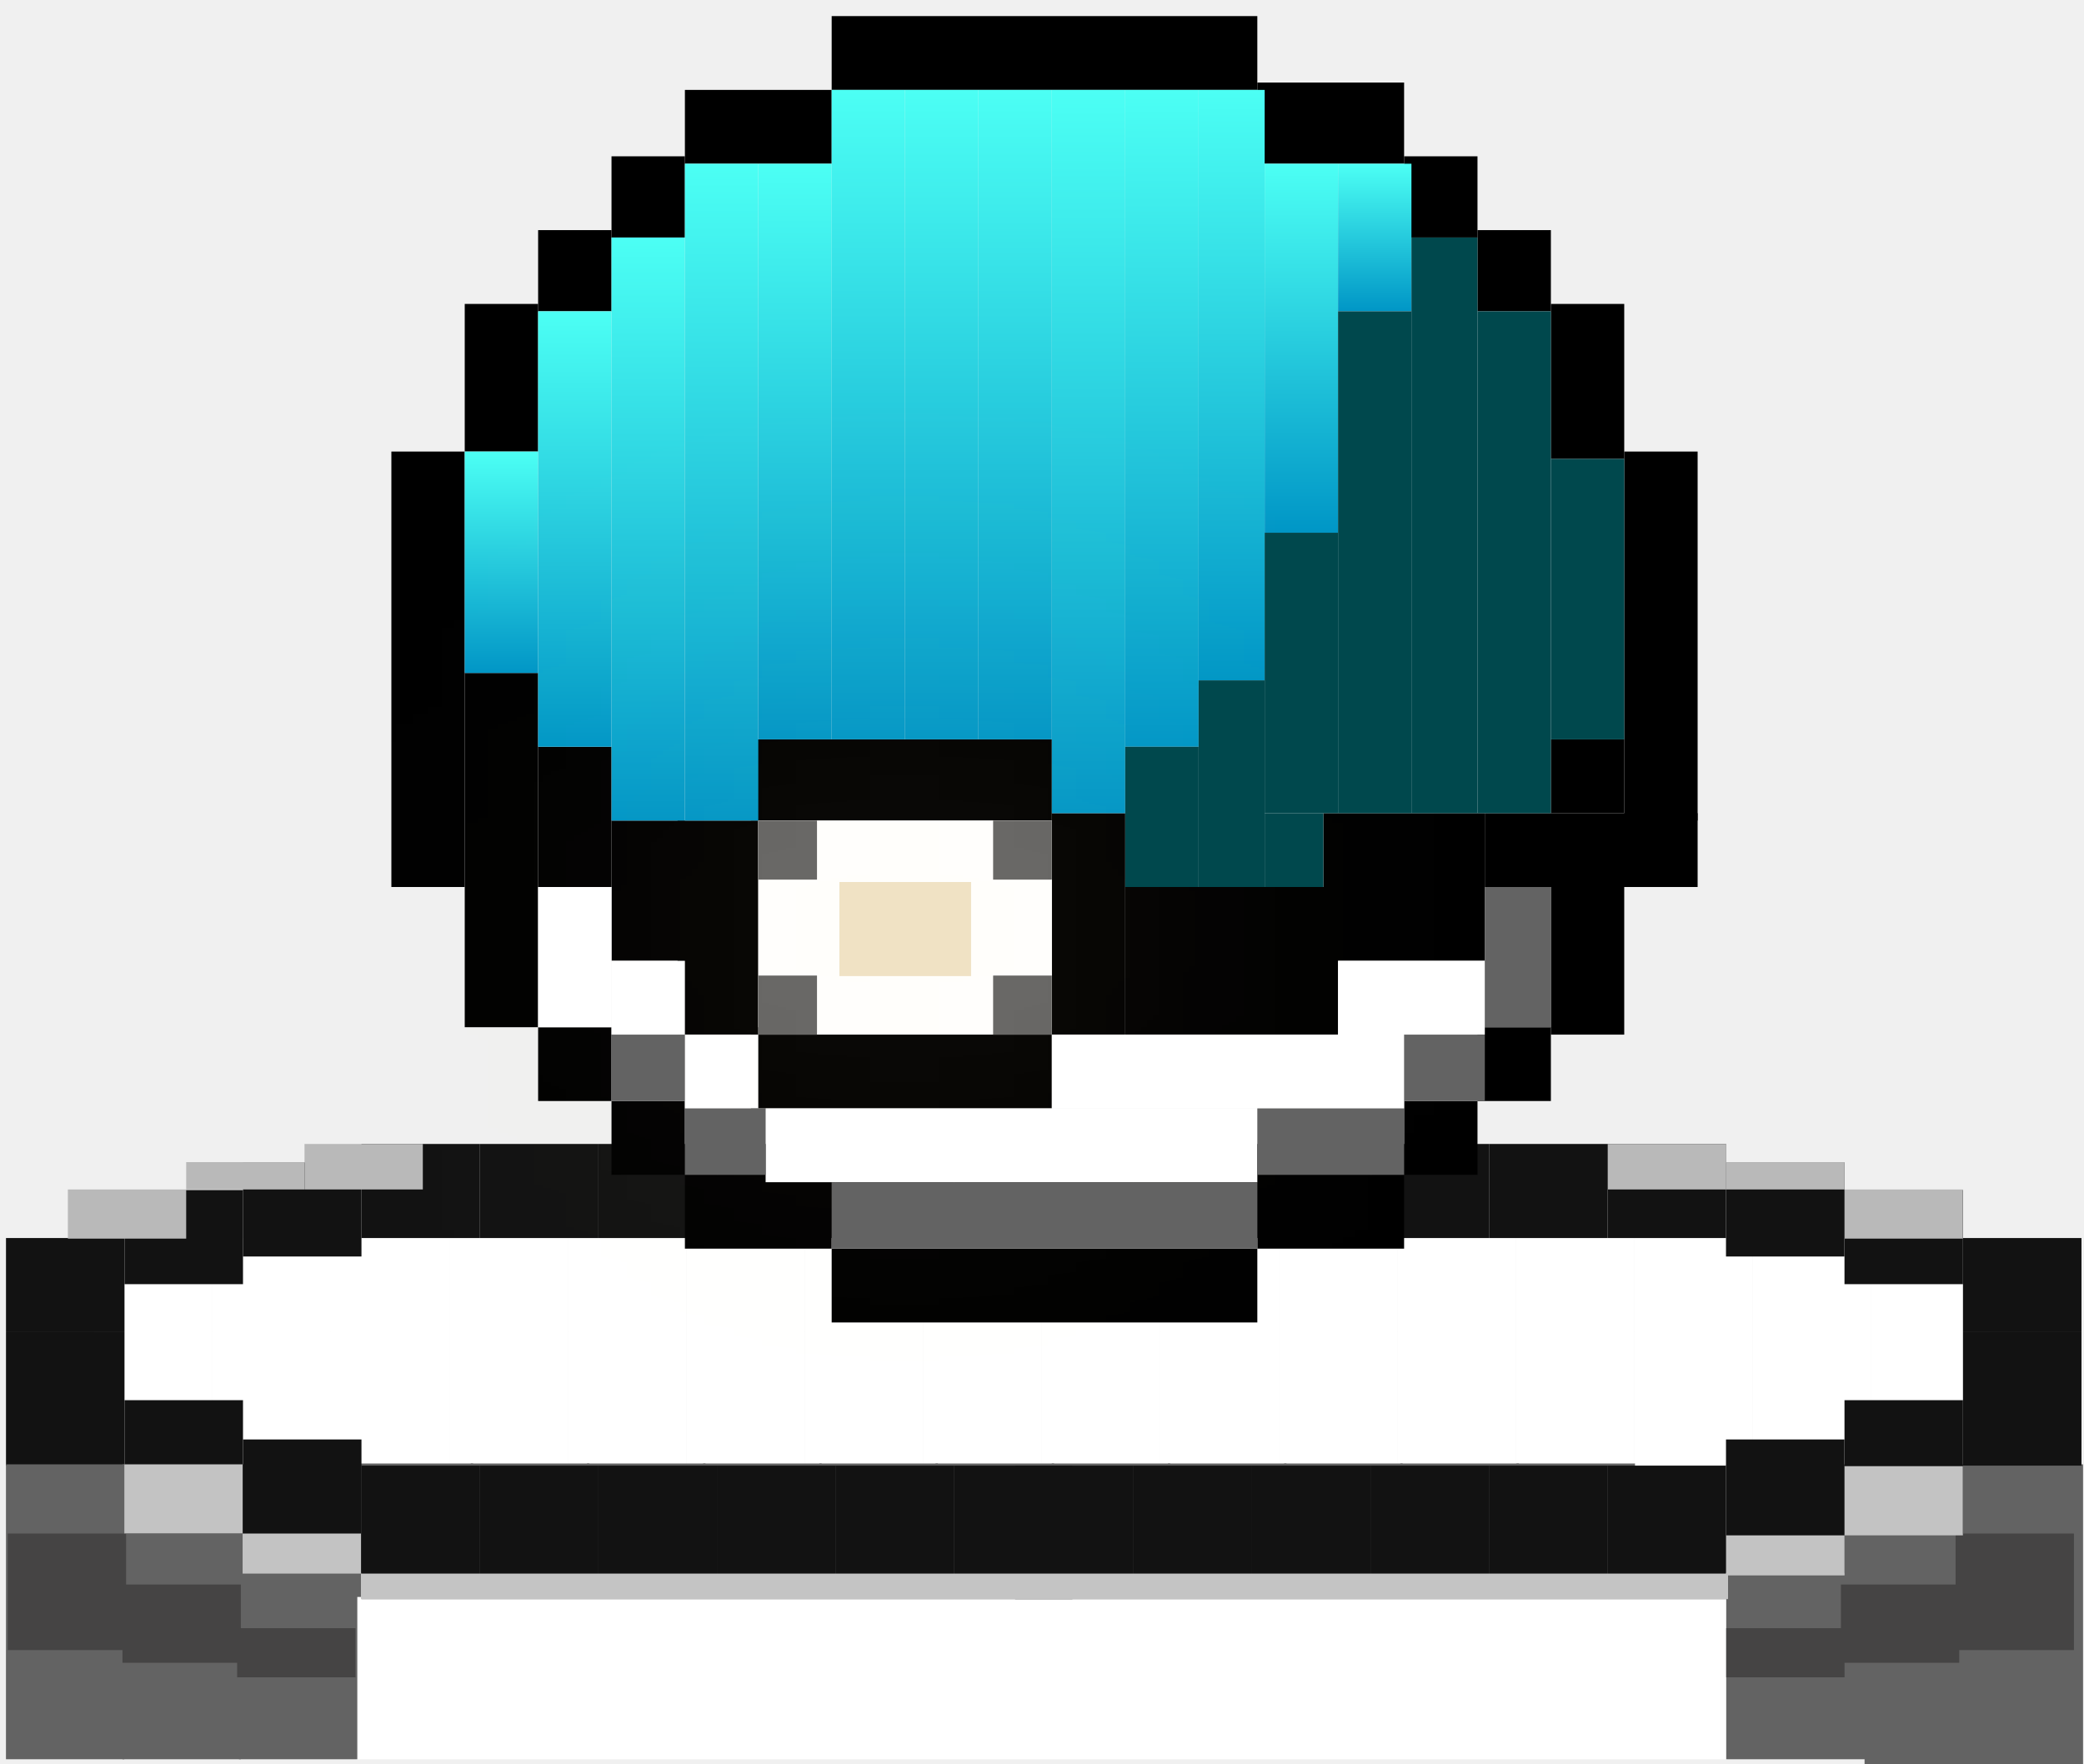
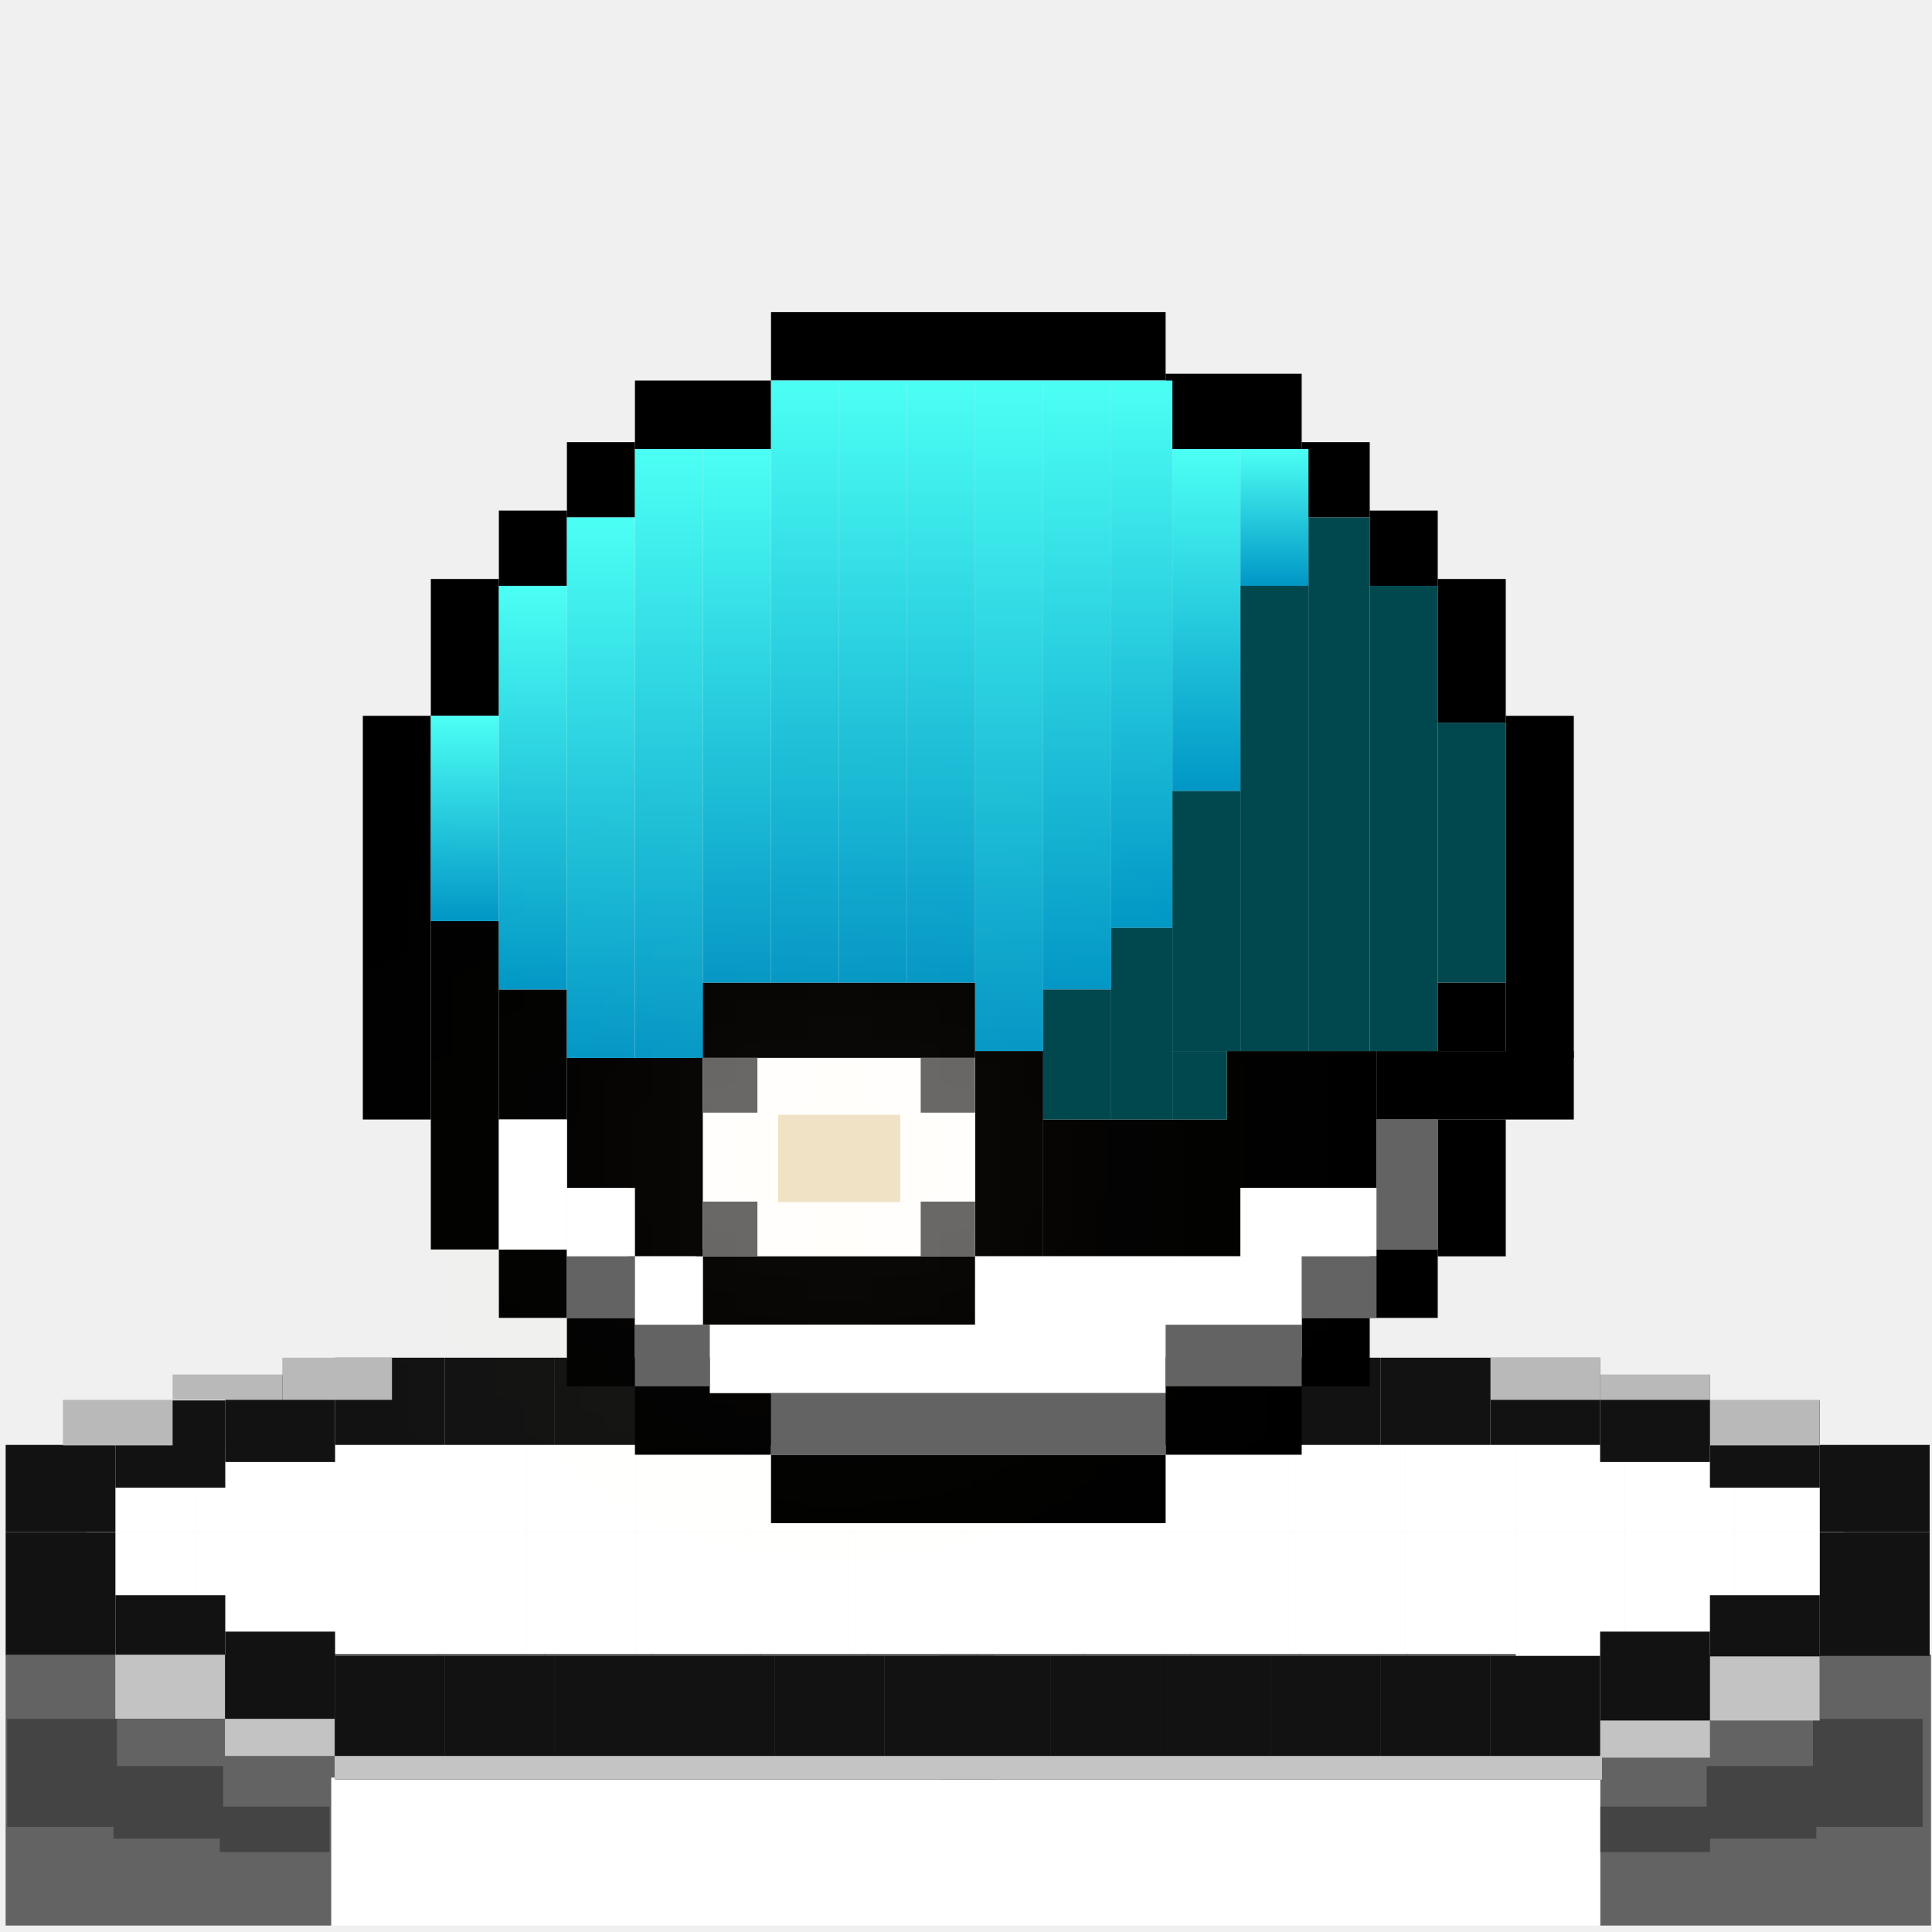
- <svg xmlns="http://www.w3.org/2000/svg" width="65" height="55" viewBox="0 0 65 55" fill="none">
-   <path d="M28.799 41.547H25.103V45.71H28.799V41.547Z" fill="white" />
-   <path d="M32.495 41.547H28.799V45.71H32.495V41.547Z" fill="white" />
-   <path d="M36.19 41.547H32.494V45.71H36.19V41.547Z" fill="white" />
-   <path d="M39.886 41.547H36.19V45.71H39.886V41.547Z" fill="white" />
-   <path d="M43.581 41.547H39.886V45.71H43.581V41.547Z" fill="white" />
-   <path d="M47.277 41.547H43.581V45.71H47.277V41.547Z" fill="white" />
-   <path d="M50.973 41.547H47.277V45.71H50.973V41.547Z" fill="white" />
-   <path d="M54.668 41.547H50.973V45.71H54.668V41.547Z" fill="white" />
-   <path d="M58.364 41.547H54.669V45.71H58.364V41.547Z" fill="white" />
-   <path d="M62.06 41.547H58.364V45.71H62.06V41.547Z" fill="white" />
-   <path d="M25.103 41.547H21.408V45.71H25.103V41.547Z" fill="white" />
-   <path d="M21.408 41.547H17.712V45.71H21.408V41.547Z" fill="white" />
-   <path d="M17.712 41.547H14.016V45.71H17.712V41.547Z" fill="white" />
-   <path d="M14.016 41.547H10.321V45.71H14.016V41.547Z" fill="white" />
-   <path d="M10.321 41.547H6.625V45.71H10.321V41.547Z" fill="white" />
-   <path d="M6.625 41.547H2.929V45.71H6.625V41.547Z" fill="white" />
-   <path d="M3.883 41.547H0.187V45.71H3.883V41.547Z" fill="#121212" />
-   <path d="M53.898 45.67H11.088V54.868H53.898V45.67Z" fill="white" />
-   <path d="M3.877 45.67H0.186V54.868H3.877V45.67Z" fill="#636363" />
-   <path d="M11.144 45.67H7.454V54.868H11.144V45.67Z" fill="#636363" />
-   <path d="M18.38 45.644H14.684V49.806H18.38V45.644Z" fill="#636363" />
-   <path d="M25.628 45.644H21.932V49.806H25.628V45.644Z" fill="#636363" />
-   <path d="M32.876 45.644H29.18V49.806H32.876V45.644Z" fill="#636363" />
-   <path d="M40.124 45.644H36.429V49.806H40.124V45.644Z" fill="#636363" />
-   <path d="M47.373 45.644H43.677V49.806H47.373V45.644Z" fill="#636363" />
-   <path d="M64.97 45.67H58.156V55.039H64.97V45.67Z" fill="#636363" />
-   <path d="M7.511 45.67H3.82V54.868H7.511V45.67Z" fill="#636363" />
-   <path d="M7.511 49.418H3.82V51.859H7.511V49.418Z" fill="#454444" />
-   <path d="M11.088 50.78H7.397V52.313H11.088V50.78Z" fill="#454444" />
-   <path d="M3.933 47.828H0.243V51.462H3.933V47.828Z" fill="#454444" />
-   <path d="M14.755 45.644H11.06V49.806H14.755V45.644Z" fill="#636363" />
-   <path d="M22.004 45.644H18.308V49.806H22.004V45.644Z" fill="#636363" />
-   <path d="M29.252 45.644H25.556V49.806H29.252V45.644Z" fill="#636363" />
-   <path d="M36.5 45.644H32.805V49.806H36.5V45.644Z" fill="#636363" />
-   <path d="M43.748 45.644H40.053V49.806H43.748V45.644Z" fill="#636363" />
-   <path d="M50.996 45.644H47.301V49.806H50.996V45.644Z" fill="#636363" />
-   <path d="M58.27 45.67H53.841V54.868H58.27V45.67Z" fill="#636363" />
-   <path d="M57.418 49.418H61.109V51.859H57.418V49.418Z" fill="#454444" />
-   <path d="M53.841 50.78H57.532V52.313H53.841V50.78Z" fill="#454444" />
-   <path d="M60.995 47.828H64.686V51.462H60.995V47.828Z" fill="#454444" />
-   <path d="M7.579 43.669H3.883V47.832H7.579V43.669Z" fill="#121212" />
-   <path d="M7.567 45.67H3.877V47.828H7.567V45.67Z" fill="#C3C3C3" />
-   <path d="M11.274 44.894H7.579V49.056H11.274V44.894Z" fill="#121212" />
-   <path d="M11.258 47.828H7.567V49.077H11.258V47.828Z" fill="#C3C3C3" />
-   <path d="M14.97 45.71H11.274V49.872H14.97V45.71Z" fill="#121212" />
-   <path d="M18.666 45.71H14.97V49.872H18.666V45.71Z" fill="#121212" />
-   <path d="M22.361 45.71H18.666V49.872H22.361V45.71Z" fill="#121212" />
-   <path d="M26.057 45.71H22.361V49.872H26.057V45.71Z" fill="#121212" />
-   <path d="M29.753 45.71H26.057V49.872H29.753V45.71Z" fill="#121212" />
-   <path d="M33.448 45.71H29.753V49.872H33.448V45.71Z" fill="#121212" />
-   <path d="M61.225 41.547H64.921V45.71H61.225V41.547Z" fill="#121212" />
-   <path d="M57.53 43.669H61.225V47.832H57.53V43.669Z" fill="#121212" />
-   <path d="M53.834 44.894H57.529V49.056H53.834V44.894Z" fill="#121212" />
-   <path d="M50.138 45.71H53.834V49.872H50.138V45.71Z" fill="#121212" />
-   <path d="M46.443 45.71H50.138V49.872H46.443V45.71Z" fill="#121212" />
-   <path d="M42.747 45.71H46.443V49.872H42.747V45.71Z" fill="#121212" />
-   <path d="M39.051 45.71H42.747V49.872H39.051V45.71Z" fill="#121212" />
-   <path d="M35.356 45.71H39.051V49.872H35.356V45.71Z" fill="#121212" />
-   <path d="M31.66 45.71H35.356V49.872H31.66V45.71Z" fill="#121212" />
-   <path d="M53.898 49.077H11.258V49.872H53.898V49.077Z" fill="#C4C4C4" />
-   <path d="M57.532 45.727H61.222V47.885H57.532V45.727Z" fill="#C3C3C3" />
-   <path d="M53.841 47.885H57.532V49.134H53.841V47.885Z" fill="#C3C3C3" />
-   <path d="M28.799 41.547H25.103V38.612H28.799V41.547Z" fill="white" />
-   <path d="M32.495 41.547H28.799V38.612H32.495V41.547Z" fill="white" />
-   <path d="M36.19 41.547H32.494V38.612H36.19V41.547Z" fill="white" />
-   <path d="M39.886 41.547H36.19V38.612H39.886V41.547Z" fill="white" />
-   <path d="M43.581 41.547H39.886V38.612H43.581V41.547Z" fill="white" />
-   <path d="M47.277 41.547H43.581V38.612H47.277V41.547Z" fill="white" />
-   <path d="M50.973 41.547H47.277V38.612H50.973V41.547Z" fill="white" />
-   <path d="M54.668 41.547H50.973V38.612H54.668V41.547Z" fill="white" />
-   <path d="M58.364 41.547H54.669V38.612H58.364V41.547Z" fill="white" />
-   <path d="M62.06 41.547H58.364V38.612H62.06V41.547Z" fill="white" />
-   <path d="M25.103 41.547H21.408V38.612H25.103V41.547Z" fill="white" />
-   <path d="M21.408 41.547H17.712V38.612H21.408V41.547Z" fill="white" />
-   <path d="M17.712 41.547H14.016V38.612H17.712V41.547Z" fill="white" />
-   <path d="M14.016 41.547H10.321V38.612H14.016V41.547Z" fill="white" />
-   <path d="M10.321 41.547H6.625V38.612H10.321V41.547Z" fill="white" />
-   <path d="M6.625 41.547H2.929V38.612H6.625V41.547Z" fill="white" />
-   <path d="M3.883 41.547H0.187V38.612H3.883V41.547Z" fill="#121212" />
-   <path d="M7.579 40.051H3.883V37.116H7.579V40.051Z" fill="#121212" />
-   <path d="M11.274 39.188H7.579V36.253H11.274V39.188Z" fill="#121212" />
-   <path d="M14.97 38.612H11.274V35.678H14.97V38.612Z" fill="#121212" />
-   <path d="M18.666 38.612H14.97V35.678H18.666V38.612Z" fill="#121212" />
-   <path d="M22.361 38.612H18.666V35.678H22.361V38.612Z" fill="#121212" />
-   <path d="M26.057 38.612H22.361V35.678H26.057V38.612Z" fill="#121212" />
-   <path d="M29.753 38.612H26.057V35.678H29.753V38.612Z" fill="#121212" />
-   <path d="M33.448 38.612H29.753V35.678H33.448V38.612Z" fill="#121212" />
-   <path d="M61.225 41.547H64.921V38.612H61.225V41.547Z" fill="#121212" />
-   <path d="M57.53 40.051H61.225V37.116H57.53V40.051Z" fill="#121212" />
-   <path d="M57.532 38.63H61.222V37.097H57.532V38.63Z" fill="#B9B9B9" />
-   <path d="M5.807 38.63H2.117V37.097H5.807V38.63Z" fill="#B9B9B9" />
-   <path d="M53.834 39.188H57.529V36.253H53.834V39.188Z" fill="#121212" />
-   <path d="M53.841 37.097H57.532V36.245H53.841V37.097Z" fill="#B9B9B9" />
-   <path d="M9.498 37.097H5.807V36.245H9.498V37.097Z" fill="#B9B9B9" />
-   <path d="M50.138 38.612H53.834V35.678H50.138V38.612Z" fill="#121212" />
-   <path d="M50.151 37.097H53.841V35.678H50.151V37.097Z" fill="#B9B9B9" />
-   <path d="M13.188 37.097H9.498V35.678H13.188V37.097Z" fill="#B9B9B9" />
-   <path d="M46.443 38.612H50.138V35.678H46.443V38.612Z" fill="#121212" />
-   <path d="M42.747 38.612H46.443V35.678H42.747V38.612Z" fill="#121212" />
-   <path d="M39.051 38.612H42.747V35.678H39.051V38.612Z" fill="#121212" />
-   <path d="M35.356 38.612H39.051V35.678H35.356V38.612Z" fill="#121212" />
-   <path d="M31.66 38.612H35.356V35.678H31.66V38.612Z" fill="#121212" />
-   <path d="M39.216 0.502H25.94V2.804H39.216V0.502Z" fill="black" />
-   <path d="M25.94 2.804H21.362V5.106H25.94V2.804Z" fill="black" />
-   <path d="M21.362 4.875H19.073V7.408H21.362V4.875Z" fill="black" />
-   <path d="M19.073 7.177H16.784V9.709H19.073V7.177Z" fill="black" />
-   <path d="M16.784 9.479H14.495V14.083H16.784V9.479Z" fill="black" />
-   <path d="M14.495 14.083H12.207V27.664H14.495V14.083Z" fill="black" />
-   <path d="M16.784 20.988H14.495V32.037H16.784V20.988Z" fill="black" />
-   <path d="M19.073 23.291H16.784V27.664H19.073V23.291Z" fill="black" />
-   <path d="M21.362 25.592H19.073V29.966H21.362V25.592Z" fill="black" />
-   <path d="M32.807 23.06H23.422V25.592H32.807V23.06Z" fill="black" />
-   <path d="M32.807 32.038H23.422V34.569H32.807V32.038Z" fill="black" />
-   <path d="M35.096 25.362H32.807V32.268H35.096V25.362Z" fill="black" />
-   <path d="M46.312 25.362H41.276V29.966H46.312V25.362Z" fill="black" />
-   <path d="M52.949 25.362H46.311V27.664H52.949V25.362Z" fill="black" />
-   <path d="M50.66 27.664H48.372V32.268H50.66V27.664Z" fill="black" />
-   <path d="M52.949 14.083H50.66V25.592H52.949V14.083Z" fill="black" />
-   <path d="M50.66 23.06H48.372V25.362H50.66V23.06Z" fill="black" />
-   <path d="M48.372 32.038H46.083V34.339H48.372V32.038Z" fill="black" />
-   <path d="M19.073 32.038H16.784V34.339H19.073V32.038Z" fill="black" />
-   <path d="M46.083 34.339H43.794V36.641H46.083V34.339Z" fill="black" />
-   <path d="M21.362 34.339H19.073V36.641H21.362V34.339Z" fill="black" />
-   <path d="M43.794 36.641H39.216V38.943H43.794V36.641Z" fill="black" />
-   <path d="M25.94 36.641H21.362V38.943H25.94V36.641Z" fill="black" />
-   <path d="M39.216 38.943H25.94V41.245H39.216V38.943Z" fill="black" />
-   <path d="M50.66 9.479H48.372V14.313H50.66V9.479Z" fill="black" />
-   <path d="M48.372 7.177H46.083V9.709H48.372V7.177Z" fill="black" />
-   <path d="M46.083 4.875H43.794V7.408H46.083V4.875Z" fill="black" />
-   <path d="M43.794 2.574H39.216V5.106H43.794V2.574Z" fill="black" />
-   <path d="M41.734 27.664H35.096V32.268H41.734V27.664Z" fill="black" />
-   <path d="M23.651 25.592H21.133V32.268H23.651V25.592Z" fill="black" />
-   <path d="M16.784 14.083H14.495V20.989H16.784V14.083Z" fill="url(#paint0_linear_356_4957)" />
-   <path d="M19.073 9.709H16.784V23.29H19.073V9.709Z" fill="url(#paint1_linear_356_4957)" />
-   <path d="M21.362 7.408H19.073V25.592H21.362V7.408Z" fill="url(#paint2_linear_356_4957)" />
-   <path d="M23.651 5.106H21.362V25.592H23.651V5.106Z" fill="url(#paint3_linear_356_4957)" />
-   <path d="M25.94 5.106H23.651V23.06H25.94V5.106Z" fill="url(#paint4_linear_356_4957)" />
-   <path d="M28.229 2.804H25.94V23.06H28.229V2.804Z" fill="url(#paint5_linear_356_4957)" />
-   <path d="M30.518 2.804H28.229V23.06H30.518V2.804Z" fill="url(#paint6_linear_356_4957)" />
-   <path d="M32.807 2.804H30.518V23.06H32.807V2.804Z" fill="url(#paint7_linear_356_4957)" />
-   <path d="M35.096 2.804H32.807V25.362H35.096V2.804Z" fill="url(#paint8_linear_356_4957)" />
-   <path d="M37.385 2.804H35.096V23.29H37.385V2.804Z" fill="url(#paint9_linear_356_4957)" />
-   <path d="M39.445 2.804H37.385V21.219H39.445V2.804Z" fill="url(#paint10_linear_356_4957)" />
-   <path d="M41.734 5.106H39.445V16.615H41.734V5.106Z" fill="url(#paint11_linear_356_4957)" />
-   <path d="M44.023 5.106H41.734V9.709H44.023V5.106Z" fill="url(#paint12_linear_356_4957)" />
-   <path d="M32.807 25.592H23.651V32.268H32.807V25.592Z" fill="white" />
-   <path d="M25.482 25.592H23.651V27.434H25.482V25.592Z" fill="#636363" />
-   <path d="M32.807 25.592H30.976V27.434H32.807V25.592Z" fill="#636363" />
-   <path d="M32.807 30.426H30.976V32.268H32.807V30.426Z" fill="#636363" />
-   <path d="M25.482 30.426H23.651V32.268H25.482V30.426Z" fill="#636363" />
-   <g filter="url(#filter0_d_356_4957)">
-     <path d="M30.288 27.507H26.179V30.443H30.288V27.507Z" fill="#F0E2C4" />
+ <svg xmlns="http://www.w3.org/2000/svg" width="65" height="65" viewBox="0 0 65 65" fill="none">
+   <mask id="mask0_52_1804" style="mask-type:luminance" maskUnits="userSpaceOnUse" x="0" y="0" width="65" height="65">
+     <path d="M64.97 0H0.186V64.784H64.97V0Z" fill="white" />
+   </mask>
+   <g mask="url(#mask0_52_1804)">
+     <path d="M28.799 51.547H25.103V55.71H28.799V51.547Z" fill="white" />
+     <path d="M32.495 51.547H28.799V55.71H32.495V51.547Z" fill="white" />
+     <path d="M36.19 51.547H32.494V55.71H36.19V51.547Z" fill="white" />
+     <path d="M39.886 51.547H36.19V55.71H39.886V51.547Z" fill="white" />
+     <path d="M43.581 51.547H39.886V55.71H43.581V51.547Z" fill="white" />
+     <path d="M47.277 51.547H43.581V55.71H47.277V51.547Z" fill="white" />
+     <path d="M50.973 51.547H47.277V55.71H50.973V51.547Z" fill="white" />
+     <path d="M54.668 51.547H50.973V55.71H54.668V51.547Z" fill="white" />
+     <path d="M58.364 51.547H54.668V55.71H58.364V51.547Z" fill="white" />
+     <path d="M62.06 51.547H58.364V55.71H62.06V51.547Z" fill="white" />
+     <path d="M25.103 51.547H21.407V55.71H25.103V51.547Z" fill="white" />
+     <path d="M21.407 51.547H17.712V55.71H21.407V51.547Z" fill="white" />
+     <path d="M17.712 51.547H14.016V55.71H17.712V51.547Z" fill="white" />
+     <path d="M14.016 51.547H10.32V55.71H14.016V51.547Z" fill="white" />
+     <path d="M10.321 51.547H6.625V55.71H10.321V51.547Z" fill="white" />
+     <path d="M6.625 51.547H2.929V55.71H6.625V51.547Z" fill="white" />
+     <path d="M3.883 51.547H0.187V55.71H3.883V51.547Z" fill="#121212" />
+     <path d="M53.898 55.67H11.088V64.868H53.898V55.67Z" fill="white" />
+     <path d="M3.877 55.67H0.186V64.868H3.877V55.67Z" fill="#636363" />
+     <path d="M11.144 55.67H7.454V64.868H11.144V55.67Z" fill="#636363" />
+     <path d="M18.38 55.644H14.684V59.806H18.38V55.644Z" fill="#636363" />
+     <path d="M25.628 55.644H21.932V59.806H25.628V55.644Z" fill="#636363" />
+     <path d="M32.876 55.644H29.18V59.806H32.876V55.644Z" fill="#636363" />
+     <path d="M40.124 55.644H36.429V59.806H40.124V55.644Z" fill="#636363" />
+     <path d="M47.372 55.644H43.677V59.806H47.372V55.644Z" fill="#636363" />
+     <path d="M64.97 55.67H58.156V65.039H64.97V55.67Z" fill="#636363" />
+     <path d="M7.51 55.67H3.82V64.868H7.51V55.67Z" fill="#636363" />
+     <path d="M7.51 59.418H3.82V61.859H7.51V59.418Z" fill="#454444" />
+     <path d="M11.088 60.781H7.397V62.313H11.088V60.781Z" fill="#454444" />
+     <path d="M3.933 57.828H0.243V61.462H3.933V57.828Z" fill="#454444" />
+     <path d="M14.755 55.644H11.06V59.806H14.755V55.644Z" fill="#636363" />
+     <path d="M22.004 55.644H18.308V59.806H22.004V55.644Z" fill="#636363" />
+     <path d="M29.252 55.644H25.556V59.806H29.252V55.644Z" fill="#636363" />
+     <path d="M36.5 55.644H32.804V59.806H36.5V55.644Z" fill="#636363" />
+     <path d="M43.748 55.644H40.053V59.806H43.748V55.644Z" fill="#636363" />
+     <path d="M50.996 55.644H47.301V59.806H50.996V55.644Z" fill="#636363" />
+     <path d="M58.27 55.67H53.841V64.868H58.27V55.67Z" fill="#636363" />
+     <path d="M57.418 59.418H61.109V61.859H57.418V59.418Z" fill="#454444" />
+     <path d="M53.841 60.781H57.532V62.313H53.841V60.781Z" fill="#454444" />
+     <path d="M60.995 57.828H64.686V61.462H60.995V57.828Z" fill="#454444" />
+     <path d="M7.579 53.67H3.883V57.832H7.579V53.67Z" fill="#121212" />
+     <path d="M7.567 55.67H3.877V57.828H7.567V55.67Z" fill="#C3C3C3" />
+     <path d="M11.274 54.894H7.579V59.056H11.274V54.894Z" fill="#121212" />
+     <path d="M11.258 57.828H7.567V59.077H11.258V57.828Z" fill="#C3C3C3" />
+     <path d="M14.97 55.71H11.274V59.872H14.97V55.71Z" fill="#121212" />
+     <path d="M18.666 55.71H14.97V59.872H18.666V55.71Z" fill="#121212" />
+     <path d="M22.361 55.71H18.666V59.872H22.361V55.71Z" fill="#121212" />
+     <path d="M26.057 55.71H22.361V59.872H26.057V55.71Z" fill="#121212" />
+     <path d="M29.753 55.71H26.057V59.872H29.753V55.71Z" fill="#121212" />
+     <path d="M33.448 55.71H29.753V59.872H33.448V55.71Z" fill="#121212" />
+     <path d="M61.225 51.547H64.921V55.71H61.225V51.547Z" fill="#121212" />
+     <path d="M57.529 53.67H61.225V57.832H57.529V53.67Z" fill="#121212" />
+     <path d="M53.834 54.894H57.529V59.056H53.834V54.894Z" fill="#121212" />
+     <path d="M50.138 55.71H53.834V59.872H50.138V55.71Z" fill="#121212" />
+     <path d="M46.443 55.71H50.138V59.872H46.443V55.71Z" fill="#121212" />
+     <path d="M42.747 55.71H46.443V59.872H42.747V55.71Z" fill="#121212" />
+     <path d="M39.051 55.71H42.747V59.872H39.051V55.71Z" fill="#121212" />
+     <path d="M35.356 55.71H39.051V59.872H35.356V55.71Z" fill="#121212" />
+     <path d="M31.66 55.71H35.356V59.872H31.66V55.71Z" fill="#121212" />
+     <path d="M53.898 59.077H11.258V59.872H53.898V59.077Z" fill="#C4C4C4" />
+     <path d="M57.532 55.727H61.222V57.885H57.532V55.727Z" fill="#C3C3C3" />
+     <path d="M53.841 57.885H57.532V59.134H53.841V57.885Z" fill="#C3C3C3" />
+     <path d="M28.799 51.547H25.103V48.612H28.799V51.547Z" fill="white" />
+     <path d="M32.495 51.547H28.799V48.612H32.495V51.547Z" fill="white" />
+     <path d="M36.19 51.547H32.494V48.612H36.19V51.547Z" fill="white" />
+     <path d="M39.886 51.547H36.19V48.612H39.886V51.547Z" fill="white" />
+     <path d="M43.581 51.547H39.886V48.612H43.581V51.547Z" fill="white" />
+     <path d="M47.277 51.547H43.581V48.612H47.277V51.547Z" fill="white" />
+     <path d="M50.973 51.547H47.277V48.612H50.973V51.547Z" fill="white" />
+     <path d="M54.668 51.547H50.973V48.612H54.668V51.547Z" fill="white" />
+     <path d="M58.364 51.547H54.668V48.612H58.364V51.547Z" fill="white" />
+     <path d="M62.06 51.547H58.364V48.612H62.06V51.547Z" fill="white" />
+     <path d="M25.103 51.547H21.407V48.612H25.103V51.547Z" fill="white" />
+     <path d="M21.407 51.547H17.712V48.612H21.407V51.547Z" fill="white" />
+     <path d="M17.712 51.547H14.016V48.612H17.712V51.547Z" fill="white" />
+     <path d="M14.016 51.547H10.32V48.612H14.016V51.547Z" fill="white" />
+     <path d="M10.321 51.547H6.625V48.612H10.321V51.547Z" fill="white" />
+     <path d="M6.625 51.547H2.929V48.612H6.625V51.547Z" fill="white" />
+     <path d="M3.883 51.547H0.187V48.612H3.883V51.547Z" fill="#121212" />
+     <path d="M7.579 50.051H3.883V47.116H7.579V50.051Z" fill="#121212" />
+     <path d="M11.274 49.188H7.579V46.253H11.274V49.188Z" fill="#121212" />
+     <path d="M14.97 48.612H11.274V45.678H14.97V48.612Z" fill="#121212" />
+     <path d="M18.666 48.612H14.97V45.678H18.666V48.612Z" fill="#121212" />
+     <path d="M22.361 48.612H18.666V45.678H22.361V48.612Z" fill="#121212" />
+     <path d="M26.057 48.612H22.361V45.678H26.057V48.612Z" fill="#121212" />
+     <path d="M29.753 48.612H26.057V45.678H29.753V48.612Z" fill="#121212" />
+     <path d="M33.448 48.612H29.753V45.678H33.448V48.612Z" fill="#121212" />
+     <path d="M61.225 51.547H64.921V48.612H61.225V51.547Z" fill="#121212" />
+     <path d="M57.529 50.051H61.225V47.116H57.529V50.051Z" fill="#121212" />
+     <path d="M57.532 48.63H61.222V47.097H57.532V48.63Z" fill="#B9B9B9" />
+     <path d="M5.807 48.63H2.117V47.097H5.807V48.63Z" fill="#B9B9B9" />
+     <path d="M53.834 49.188H57.529V46.253H53.834V49.188Z" fill="#121212" />
+     <path d="M53.841 47.097H57.532V46.245H53.841V47.097Z" fill="#B9B9B9" />
+     <path d="M9.498 47.097H5.807V46.245H9.498V47.097Z" fill="#B9B9B9" />
+     <path d="M50.138 48.612H53.834V45.678H50.138V48.612Z" fill="#121212" />
+     <path d="M50.151 47.097H53.841V45.678H50.151V47.097Z" fill="#B9B9B9" />
+     <path d="M13.188 47.097H9.498V45.678H13.188V47.097Z" fill="#B9B9B9" />
+     <path d="M46.443 48.612H50.138V45.678H46.443V48.612Z" fill="#121212" />
+     <path d="M42.747 48.612H46.443V45.678H42.747V48.612Z" fill="#121212" />
+     <path d="M39.051 48.612H42.747V45.678H39.051V48.612Z" fill="#121212" />
+     <path d="M35.356 48.612H39.051V45.678H35.356V48.612Z" fill="#121212" />
+     <path d="M31.66 48.612H35.356V45.678H31.66V48.612Z" fill="#121212" />
+     <path d="M39.216 10.502H25.94V12.804H39.216V10.502Z" fill="black" />
+     <path d="M25.94 12.804H21.362V15.106H25.94V12.804Z" fill="black" />
+     <path d="M21.362 14.876H19.073V17.408H21.362V14.876Z" fill="black" />
+     <path d="M19.073 17.177H16.784V19.709H19.073V17.177Z" fill="black" />
+     <path d="M16.784 19.479H14.495V24.083H16.784V19.479Z" fill="black" />
+     <path d="M14.495 24.083H12.207V37.664H14.495V24.083Z" fill="black" />
+     <path d="M16.784 30.988H14.495V42.037H16.784V30.988Z" fill="black" />
+     <path d="M19.073 33.291H16.784V37.664H19.073V33.291Z" fill="black" />
+     <path d="M21.362 35.592H19.073V39.966H21.362V35.592Z" fill="black" />
+     <path d="M32.807 33.06H23.422V35.592H32.807V33.06Z" fill="black" />
+     <path d="M32.807 42.038H23.422V44.57H32.807V42.038Z" fill="black" />
+     <path d="M35.096 35.362H32.807V42.268H35.096V35.362Z" fill="black" />
+     <path d="M46.311 35.362H41.276V39.966H46.311V35.362Z" fill="black" />
+     <path d="M52.949 35.362H46.311V37.664H52.949V35.362Z" fill="black" />
+     <path d="M50.66 37.664H48.371V42.268H50.66V37.664Z" fill="black" />
+     <path d="M52.949 24.083H50.66V35.592H52.949V24.083Z" fill="black" />
+     <path d="M50.66 33.06H48.371V35.362H50.66V33.06Z" fill="black" />
+     <path d="M48.371 42.038H46.083V44.339H48.371V42.038Z" fill="black" />
+     <path d="M19.073 42.038H16.784V44.339H19.073V42.038Z" fill="black" />
+     <path d="M46.083 44.339H43.794V46.641H46.083V44.339Z" fill="black" />
+     <path d="M21.362 44.339H19.073V46.641H21.362V44.339Z" fill="black" />
+     <path d="M43.794 46.641H39.216V48.943H43.794V46.641Z" fill="black" />
+     <path d="M25.94 46.641H21.362V48.943H25.94V46.641Z" fill="black" />
+     <path d="M39.216 48.943H25.94V51.245H39.216V48.943Z" fill="black" />
+     <path d="M50.66 19.479H48.371V24.313H50.66V19.479Z" fill="black" />
+     <path d="M48.371 17.177H46.083V19.709H48.371V17.177Z" fill="black" />
+     <path d="M46.083 14.876H43.794V17.408H46.083V14.876Z" fill="black" />
+     <path d="M43.794 12.574H39.216V15.106H43.794V12.574Z" fill="black" />
+     <path d="M41.734 37.664H35.096V42.268H41.734V37.664Z" fill="black" />
+     <path d="M23.651 35.592H21.133V42.268H23.651V35.592Z" fill="black" />
+     <path d="M16.784 24.083H14.495V30.989H16.784V24.083Z" fill="url(#paint0_linear_52_1804)" />
+     <path d="M19.073 19.709H16.784V33.29H19.073V19.709Z" fill="url(#paint1_linear_52_1804)" />
+     <path d="M21.362 17.408H19.073V35.592H21.362V17.408Z" fill="url(#paint2_linear_52_1804)" />
+     <path d="M23.651 15.106H21.362V35.592H23.651V15.106Z" fill="url(#paint3_linear_52_1804)" />
+     <path d="M25.94 15.106H23.651V33.06H25.94V15.106Z" fill="url(#paint4_linear_52_1804)" />
+     <path d="M28.229 12.804H25.94V33.06H28.229V12.804Z" fill="url(#paint5_linear_52_1804)" />
+     <path d="M30.518 12.804H28.229V33.06H30.518V12.804Z" fill="url(#paint6_linear_52_1804)" />
+     <path d="M32.807 12.804H30.518V33.06H32.807V12.804Z" fill="url(#paint7_linear_52_1804)" />
+     <path d="M35.096 12.804H32.807V35.362H35.096V12.804Z" fill="url(#paint8_linear_52_1804)" />
+     <path d="M37.385 12.804H35.096V33.29H37.385V12.804Z" fill="url(#paint9_linear_52_1804)" />
+     <path d="M39.445 12.804H37.385V31.219H39.445V12.804Z" fill="url(#paint10_linear_52_1804)" />
+     <path d="M41.734 15.106H39.445V26.615H41.734V15.106Z" fill="url(#paint11_linear_52_1804)" />
+     <path d="M44.023 15.106H41.734V19.709H44.023V15.106Z" fill="url(#paint12_linear_52_1804)" />
+     <path d="M32.807 35.592H23.651V42.268H32.807V35.592Z" fill="white" />
+     <path d="M25.482 35.592H23.651V37.434H25.482V35.592Z" fill="#636363" />
+     <path d="M32.807 35.592H30.976V37.434H32.807V35.592Z" fill="#636363" />
+     <path d="M32.807 40.426H30.976V42.268H32.807V40.426Z" fill="#636363" />
+     <path d="M25.482 40.426H23.651V42.268H25.482V40.426Z" fill="#636363" />
+     <g filter="url(#filter0_d_52_1804)">
+       <path d="M30.288 37.507H26.179V40.443H30.288V37.507Z" fill="#F0E2C4" />
+     </g>
+     <path d="M19.073 37.664H16.784V42.038H19.073V37.664Z" fill="white" />
+     <path d="M21.362 39.966H19.073V42.268H21.362V39.966Z" fill="white" />
+     <path d="M23.651 42.268H21.362V44.569H23.651V42.268Z" fill="white" />
+     <path d="M39.216 44.57H23.88V46.871H39.216V44.57Z" fill="white" />
+     <path d="M43.794 42.268H32.807V44.569H43.794V42.268Z" fill="white" />
+     <path d="M46.312 39.966H41.734V42.268H46.312V39.966Z" fill="white" />
+     <path d="M21.362 42.268H19.073V44.339H21.362V42.268Z" fill="#636363" />
+     <path d="M23.88 44.57H21.362V46.641H23.88V44.57Z" fill="#636363" />
+     <path d="M39.216 46.871H25.94V48.943H39.216V46.871Z" fill="#636363" />
+     <path d="M43.794 44.57H39.216V46.641H43.794V44.57Z" fill="#636363" />
+     <path d="M46.312 42.268H43.794V44.339H46.312V42.268Z" fill="#636363" />
+     <path d="M48.371 37.664H46.311V42.038H48.371V37.664Z" fill="#636363" />
+     <path d="M37.385 33.29H35.096V37.664H37.385V33.29Z" fill="#00484D" />
+     <path d="M39.445 31.219H37.385V37.664H39.445V31.219Z" fill="#00484D" />
+     <path d="M41.734 26.615H39.445V35.362H41.734V26.615Z" fill="#00484D" />
+     <path d="M44.023 19.709H41.734V35.362H44.023V19.709Z" fill="#00484D" />
+     <path d="M46.083 17.408H44.023V35.362H46.083V17.408Z" fill="#00484D" />
+     <path d="M48.371 19.709H46.083V35.362H48.371V19.709Z" fill="#00484D" />
+     <path d="M50.66 24.313H48.371V33.06H50.66V24.313Z" fill="#00484D" />
+     <path d="M41.276 35.362H39.445V37.664H41.276V35.362Z" fill="#00484D" />
  </g>
-   <path d="M19.073 27.664H16.784V32.038H19.073V27.664Z" fill="white" />
-   <path d="M21.362 29.966H19.073V32.267H21.362V29.966Z" fill="white" />
-   <path d="M23.651 32.268H21.362V34.569H23.651V32.268Z" fill="white" />
-   <path d="M39.216 34.569H23.88V36.871H39.216V34.569Z" fill="white" />
-   <path d="M43.794 32.268H32.807V34.569H43.794V32.268Z" fill="white" />
-   <path d="M46.312 29.966H41.734V32.267H46.312V29.966Z" fill="white" />
-   <path d="M21.362 32.268H19.073V34.339H21.362V32.268Z" fill="#636363" />
-   <path d="M23.88 34.569H21.362V36.641H23.88V34.569Z" fill="#636363" />
-   <path d="M39.216 36.871H25.94V38.943H39.216V36.871Z" fill="#636363" />
-   <path d="M43.794 34.569H39.216V36.641H43.794V34.569Z" fill="#636363" />
-   <path d="M46.312 32.268H43.794V34.339H46.312V32.268Z" fill="#636363" />
-   <path d="M48.371 27.664H46.311V32.038H48.371V27.664Z" fill="#636363" />
-   <path d="M37.385 23.29H35.096V27.664H37.385V23.29Z" fill="#00484D" />
-   <path d="M39.445 21.219H37.385V27.664H39.445V21.219Z" fill="#00484D" />
-   <path d="M41.734 16.615H39.445V25.362H41.734V16.615Z" fill="#00484D" />
-   <path d="M44.023 9.709H41.734V25.362H44.023V9.709Z" fill="#00484D" />
-   <path d="M46.083 7.408H44.023V25.362H46.083V7.408Z" fill="#00484D" />
-   <path d="M48.372 9.709H46.083V25.362H48.372V9.709Z" fill="#00484D" />
-   <path d="M50.66 14.313H48.372V23.06H50.66V14.313Z" fill="#00484D" />
-   <path d="M41.276 25.362H39.445V27.664H41.276V25.362Z" fill="#00484D" />
  <defs>
-     <filter id="filter0_d_356_4957" x="-0.427" y="0.902" width="57.321" height="56.147" filterUnits="userSpaceOnUse" color-interpolation-filters="sRGB">
+     <filter id="filter0_d_52_1804" x="-0.427" y="10.902" width="57.321" height="56.147" filterUnits="userSpaceOnUse" color-interpolation-filters="sRGB">
      <feFlood flood-opacity="0" result="BackgroundImageFix" />
      <feColorMatrix in="SourceAlpha" type="matrix" values="0 0 0 0 0 0 0 0 0 0 0 0 0 0 0 0 0 0 127 0" result="hardAlpha" />
      <feOffset />
      <feGaussianBlur stdDeviation="13.303" />
      <feComposite in2="hardAlpha" operator="out" />
      <feColorMatrix type="matrix" values="0 0 0 0 0.975 0 0 0 0 0.865 0 0 0 0 0.63 0 0 0 1 0" />
-       <feBlend mode="normal" in2="BackgroundImageFix" result="effect1_dropShadow_356_4957" />
-       <feBlend mode="normal" in="SourceGraphic" in2="effect1_dropShadow_356_4957" result="shape" />
+       <feBlend mode="normal" in2="BackgroundImageFix" result="effect1_dropShadow_52_1804" />
+       <feBlend mode="normal" in="SourceGraphic" in2="effect1_dropShadow_52_1804" result="shape" />
    </filter>
-     <linearGradient id="paint0_linear_356_4957" x1="15.64" y1="14.083" x2="15.64" y2="20.988" gradientUnits="userSpaceOnUse">
-       <stop stop-color="#4CFFF4" />
-       <stop offset="1" stop-color="#0096C6" />
-     </linearGradient>
-     <linearGradient id="paint1_linear_356_4957" x1="17.929" y1="9.709" x2="17.929" y2="23.29" gradientUnits="userSpaceOnUse">
-       <stop stop-color="#4CFFF4" />
-       <stop offset="1" stop-color="#0096C6" />
-     </linearGradient>
-     <linearGradient id="paint2_linear_356_4957" x1="20.218" y1="7.408" x2="20.218" y2="25.592" gradientUnits="userSpaceOnUse">
-       <stop stop-color="#4CFFF4" />
-       <stop offset="1" stop-color="#0096C6" />
-     </linearGradient>
-     <linearGradient id="paint3_linear_356_4957" x1="22.507" y1="5.106" x2="22.507" y2="25.592" gradientUnits="userSpaceOnUse">
-       <stop stop-color="#4CFFF4" />
-       <stop offset="1" stop-color="#0096C6" />
-     </linearGradient>
-     <linearGradient id="paint4_linear_356_4957" x1="24.796" y1="5.106" x2="24.796" y2="23.06" gradientUnits="userSpaceOnUse">
-       <stop stop-color="#4CFFF4" />
-       <stop offset="1" stop-color="#0096C6" />
-     </linearGradient>
-     <linearGradient id="paint5_linear_356_4957" x1="27.084" y1="2.804" x2="27.084" y2="23.06" gradientUnits="userSpaceOnUse">
-       <stop stop-color="#4CFFF4" />
-       <stop offset="1" stop-color="#0096C6" />
-     </linearGradient>
-     <linearGradient id="paint6_linear_356_4957" x1="29.373" y1="2.804" x2="29.373" y2="23.06" gradientUnits="userSpaceOnUse">
-       <stop stop-color="#4CFFF4" />
-       <stop offset="1" stop-color="#0096C6" />
-     </linearGradient>
-     <linearGradient id="paint7_linear_356_4957" x1="31.662" y1="2.804" x2="31.662" y2="23.06" gradientUnits="userSpaceOnUse">
-       <stop stop-color="#4CFFF4" />
-       <stop offset="1" stop-color="#0096C6" />
-     </linearGradient>
-     <linearGradient id="paint8_linear_356_4957" x1="33.951" y1="2.804" x2="33.951" y2="25.362" gradientUnits="userSpaceOnUse">
-       <stop stop-color="#4CFFF4" />
-       <stop offset="1" stop-color="#0096C6" />
-     </linearGradient>
-     <linearGradient id="paint9_linear_356_4957" x1="36.24" y1="2.804" x2="36.24" y2="23.291" gradientUnits="userSpaceOnUse">
-       <stop stop-color="#4CFFF4" />
-       <stop offset="1" stop-color="#0096C6" />
-     </linearGradient>
-     <linearGradient id="paint10_linear_356_4957" x1="38.415" y1="2.804" x2="38.415" y2="21.219" gradientUnits="userSpaceOnUse">
-       <stop stop-color="#4CFFF4" />
-       <stop offset="1" stop-color="#0096C6" />
-     </linearGradient>
-     <linearGradient id="paint11_linear_356_4957" x1="40.589" y1="5.106" x2="40.589" y2="16.615" gradientUnits="userSpaceOnUse">
-       <stop stop-color="#4CFFF4" />
-       <stop offset="1" stop-color="#0096C6" />
-     </linearGradient>
-     <linearGradient id="paint12_linear_356_4957" x1="42.878" y1="5.106" x2="42.878" y2="9.709" gradientUnits="userSpaceOnUse">
+     <linearGradient id="paint0_linear_52_1804" x1="15.64" y1="24.083" x2="15.64" y2="30.988" gradientUnits="userSpaceOnUse">
+       <stop stop-color="#4CFFF4" />
+       <stop offset="1" stop-color="#0096C6" />
+     </linearGradient>
+     <linearGradient id="paint1_linear_52_1804" x1="17.929" y1="19.709" x2="17.929" y2="33.291" gradientUnits="userSpaceOnUse">
+       <stop stop-color="#4CFFF4" />
+       <stop offset="1" stop-color="#0096C6" />
+     </linearGradient>
+     <linearGradient id="paint2_linear_52_1804" x1="20.218" y1="17.408" x2="20.218" y2="35.592" gradientUnits="userSpaceOnUse">
+       <stop stop-color="#4CFFF4" />
+       <stop offset="1" stop-color="#0096C6" />
+     </linearGradient>
+     <linearGradient id="paint3_linear_52_1804" x1="22.507" y1="15.106" x2="22.507" y2="35.592" gradientUnits="userSpaceOnUse">
+       <stop stop-color="#4CFFF4" />
+       <stop offset="1" stop-color="#0096C6" />
+     </linearGradient>
+     <linearGradient id="paint4_linear_52_1804" x1="24.796" y1="15.106" x2="24.796" y2="33.06" gradientUnits="userSpaceOnUse">
+       <stop stop-color="#4CFFF4" />
+       <stop offset="1" stop-color="#0096C6" />
+     </linearGradient>
+     <linearGradient id="paint5_linear_52_1804" x1="27.084" y1="12.804" x2="27.084" y2="33.06" gradientUnits="userSpaceOnUse">
+       <stop stop-color="#4CFFF4" />
+       <stop offset="1" stop-color="#0096C6" />
+     </linearGradient>
+     <linearGradient id="paint6_linear_52_1804" x1="29.373" y1="12.804" x2="29.373" y2="33.06" gradientUnits="userSpaceOnUse">
+       <stop stop-color="#4CFFF4" />
+       <stop offset="1" stop-color="#0096C6" />
+     </linearGradient>
+     <linearGradient id="paint7_linear_52_1804" x1="31.662" y1="12.804" x2="31.662" y2="33.06" gradientUnits="userSpaceOnUse">
+       <stop stop-color="#4CFFF4" />
+       <stop offset="1" stop-color="#0096C6" />
+     </linearGradient>
+     <linearGradient id="paint8_linear_52_1804" x1="33.951" y1="12.804" x2="33.951" y2="35.362" gradientUnits="userSpaceOnUse">
+       <stop stop-color="#4CFFF4" />
+       <stop offset="1" stop-color="#0096C6" />
+     </linearGradient>
+     <linearGradient id="paint9_linear_52_1804" x1="36.24" y1="12.804" x2="36.24" y2="33.291" gradientUnits="userSpaceOnUse">
+       <stop stop-color="#4CFFF4" />
+       <stop offset="1" stop-color="#0096C6" />
+     </linearGradient>
+     <linearGradient id="paint10_linear_52_1804" x1="38.415" y1="12.804" x2="38.415" y2="31.219" gradientUnits="userSpaceOnUse">
+       <stop stop-color="#4CFFF4" />
+       <stop offset="1" stop-color="#0096C6" />
+     </linearGradient>
+     <linearGradient id="paint11_linear_52_1804" x1="40.589" y1="15.106" x2="40.589" y2="26.615" gradientUnits="userSpaceOnUse">
+       <stop stop-color="#4CFFF4" />
+       <stop offset="1" stop-color="#0096C6" />
+     </linearGradient>
+     <linearGradient id="paint12_linear_52_1804" x1="42.878" y1="15.106" x2="42.878" y2="19.709" gradientUnits="userSpaceOnUse">
      <stop stop-color="#4CFFF4" />
      <stop offset="1" stop-color="#0096C6" />
    </linearGradient>
  </defs>
</svg>
